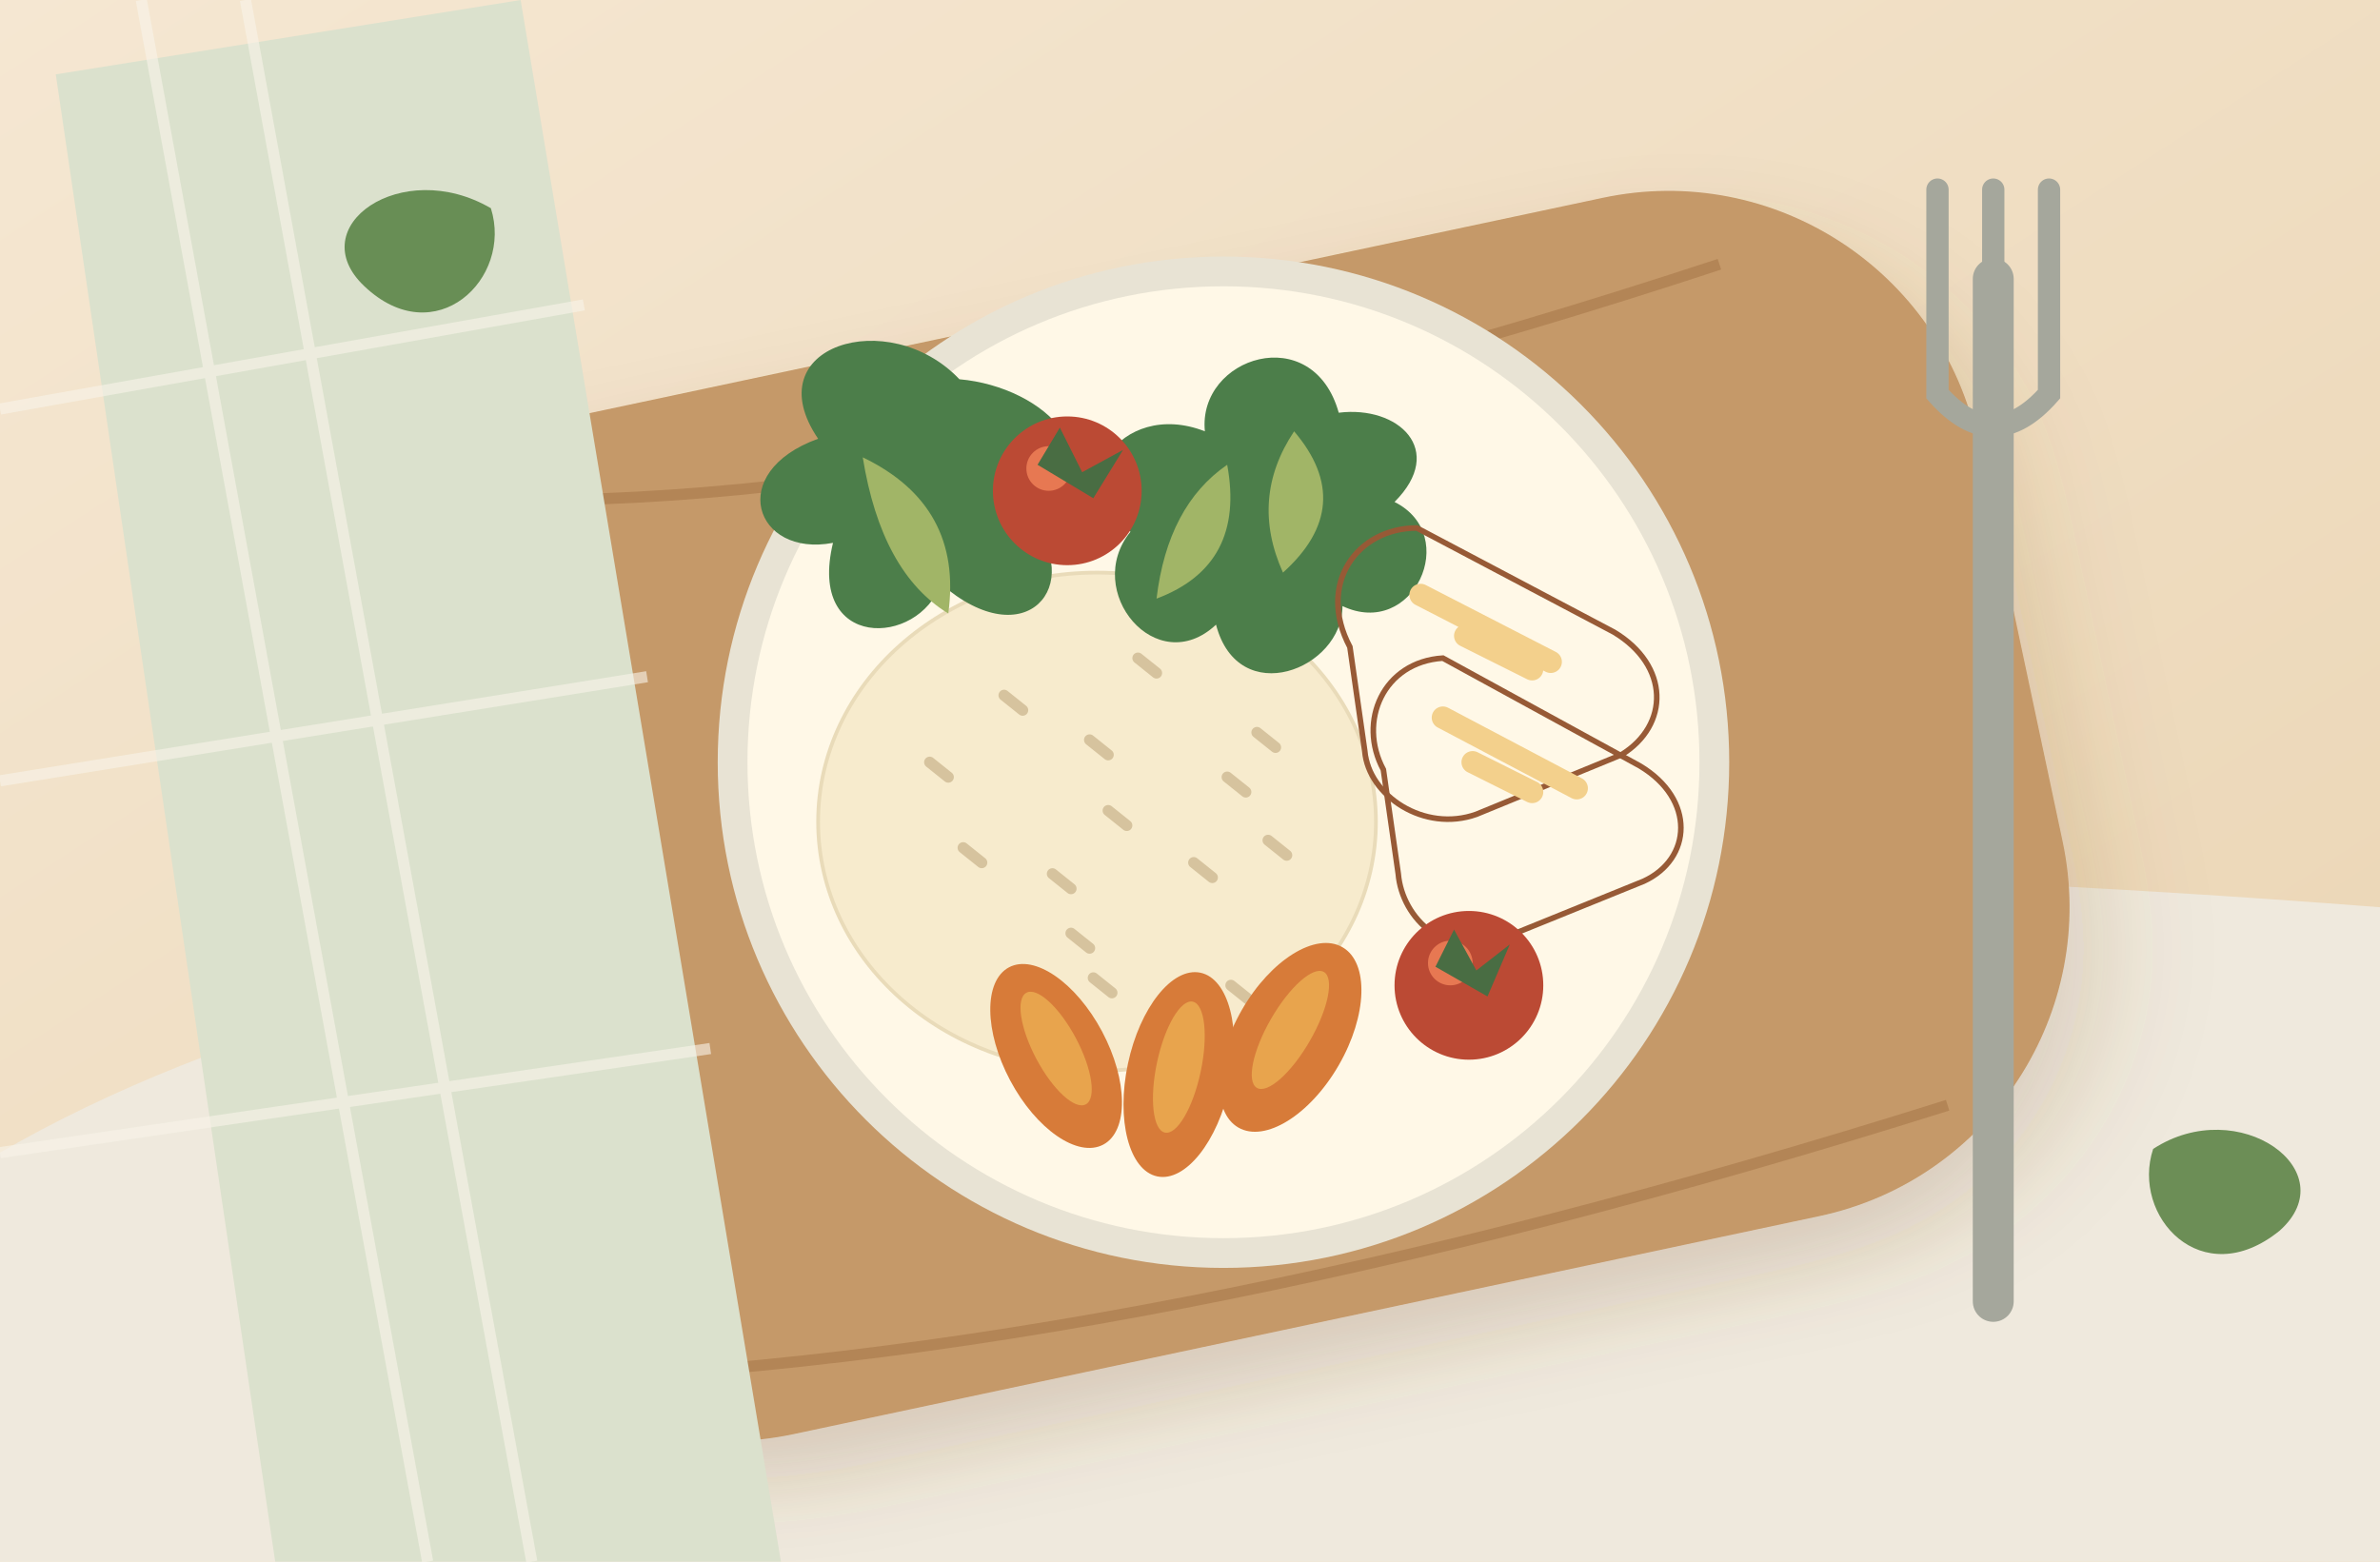
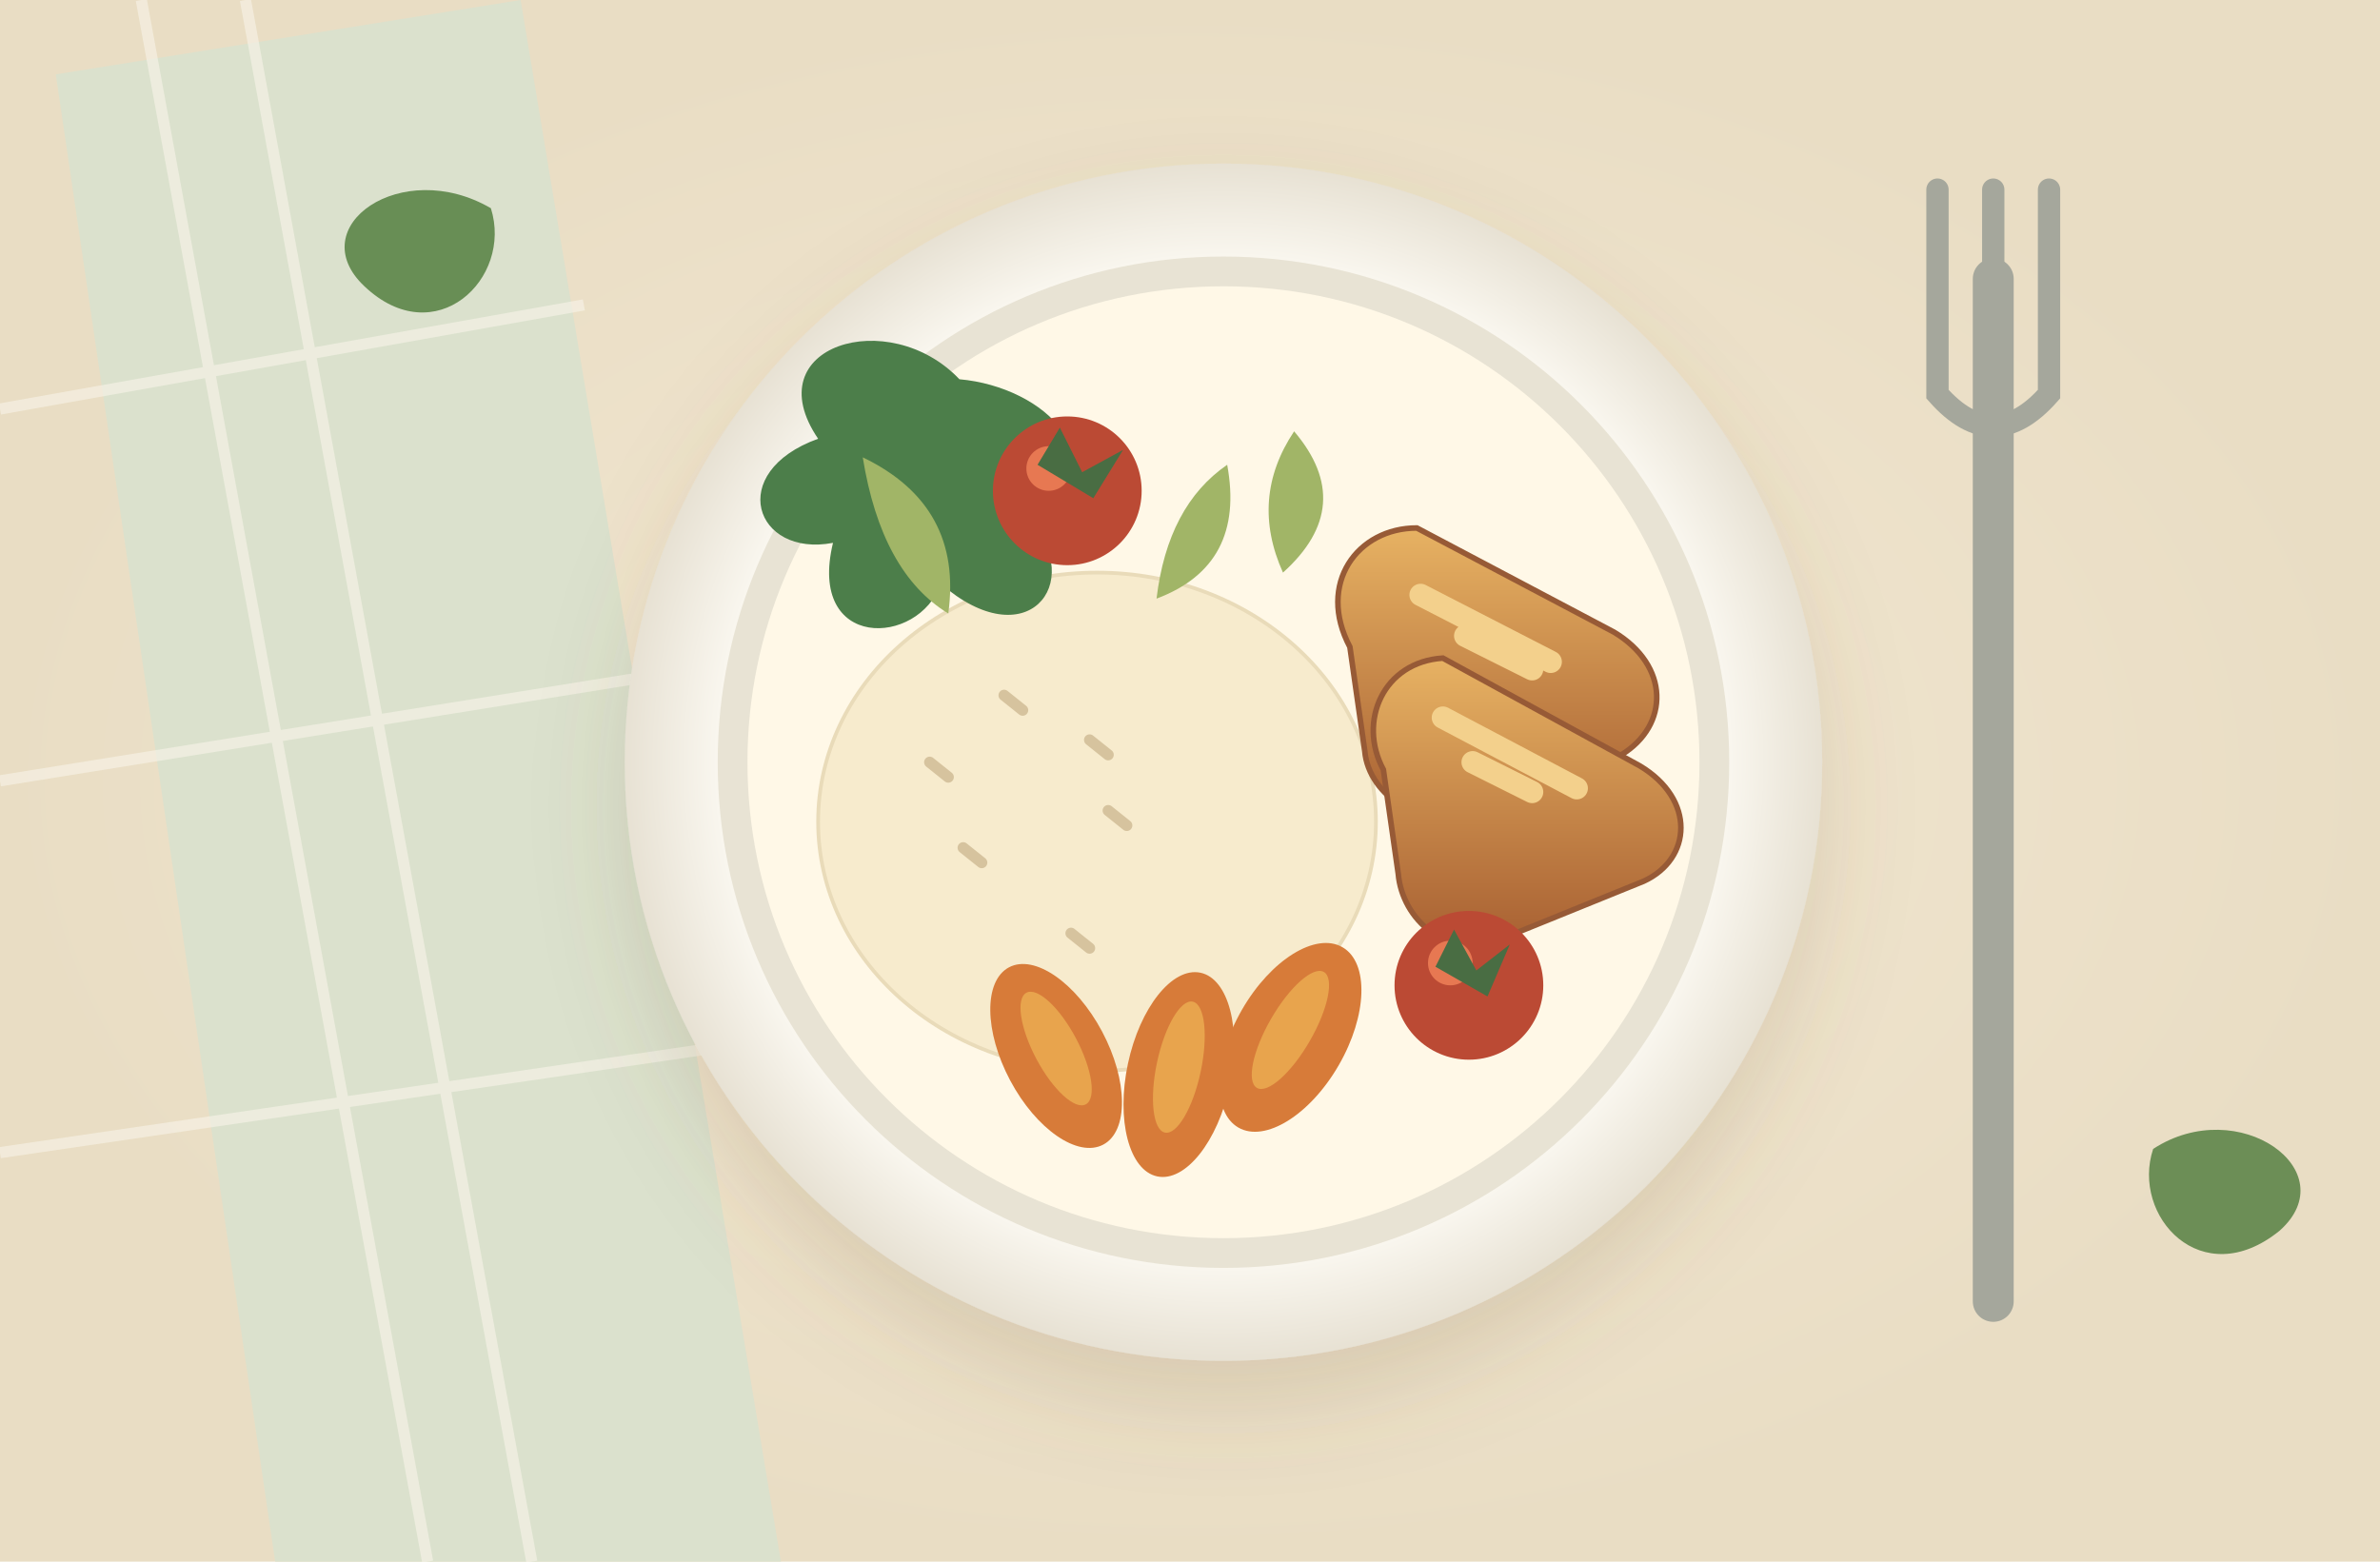
<svg xmlns="http://www.w3.org/2000/svg" viewBox="0 0 640 420">
  <defs>
-     <linearGradient id="bg" x2="1" y2="1">
-       <stop stop-color="#F5E7D2" />
-       <stop offset="1" stop-color="#EAD4B2" />
+     <radialGradient id="bg">
+       <stop stop-color="#F4E9D4" />
+       <stop offset="1" stop-color="#E9DDC4" />
+     </radialGradient>
+     <radialGradient id="plate">
+       <stop stop-color="#FFFFFF" />
+       <stop offset=".8" stop-color="#FEFCF6" />
+       <stop offset="1" stop-color="#E7E1D3" />
+     </radialGradient>
+     <linearGradient id="bread" x2="0" y2="1">
+       <stop stop-color="#E7B263" />
+       <stop offset="1" stop-color="#A86032" />
    </linearGradient>
-     <linearGradient id="crust" x2="0" y2="1">
-       <stop stop-color="#EABC77" />
-       <stop offset="1" stop-color="#AD6334" />
-     </linearGradient>
-     <filter id="sh">
-       <feDropShadow dy="12" stdDeviation="14" flood-color="#7D542C" flood-opacity=".2" />
+     <filter id="shadow" x="-.3" y="-.3" width="1.6" height="1.6">
+       <feDropShadow dx="0" dy="12" stdDeviation="12" flood-color="#776344" flood-opacity=".17" />
    </filter>
  </defs>
  <rect width="640" height="420" fill="url(#bg)" />
-   <path d="M0 310q176-102 640-66v176H0Z" fill="#EFE9DD" />
-   <g filter="url(#sh)" transform="rotate(-12 310 220)">
-     <rect x="96" y="82" width="452" height="280" rx="85" fill="#C59969" />
-     <path d="M140 96q130 34 350 10M114 333q160 29 389 7" fill="none" stroke="#B38556" stroke-width="3" />
-   </g>
  <path d="M15 20 140 0l70 420H74Z" fill="#DBE1CD" />
  <path d="m38 0 77 420M66 0l77 420M0 110l157-28M0 210l174-28M0 310l191-28" stroke="#F8F4E9" stroke-width="3" opacity=".6" />
  <g filter="url(#shadow)">
    <circle cx="329" cy="205" r="161" fill="url(#plate)" />
    <circle cx="329" cy="205" r="136" fill="#E8E3D4" />
    <circle cx="329" cy="205" r="128" fill="#FFF8E7" />
  </g>
  <g fill="#F7EBCD" stroke="#E9DBB9" stroke-width="1">
    <ellipse cx="295" cy="221" rx="75" ry="67" />
-     <path d="m250 205 5 4m15-22 5 4m18 8 5 4m-39 25 5 4m34-14 5 4m-15 29 5 4m28-23 5 4m-20-59 5 4m27 16 5 4m-2 25 5 4m-52 33 5 4m32-2 5 4m-6-60 5 4m-52 22 5 4" stroke="#D6C39E" stroke-width="3" stroke-linecap="round" />
+     <path d="m250 205 5 4m15-22 5 4m18 8 5 4m-39 25 5 4m34-14 5 4m-15 29 5 4m28- 23 5 4m-20-59 5 4m27 16 5 4m-2 25 5 4m-52 33 5 4m32-2 5 4m-6-60 5 4m-52 22 5 4" stroke="#D6C39E" stroke-width="3" stroke-linecap="round" />
  </g>
  <g fill="#4C7E4A">
    <path d="M258 102c-19-20-55-9-38 16-25 9-17 32 4 28-7 29 23 28 29 11 23 20 39 0 24-17 25-16 4-36-19-38Z" />
-     <path d="M360 111c-7-25-38-15-36 5-23-9-39 16-20 27-13 16 7 40 23 25 6 23 34 12 34-5 19 9 32-19 14-28 14-14 1-26-15-24Z" />
+     <path d="M360 111c-7-25-38- 15-36 5-23-9-39 16-20 27-13 16 7 40 23 25 6 23 34 12 34-5 19 9 32-19 14-28 14- 14 1-26-15-24Z" />
  </g>
  <g fill="#A1B567">
    <path d="M232 123q27 13 23 42-18-11-23-42Z" />
    <path d="M330 125q-16 11-19 36 24-9 19-36Z" />
    <path d="M348 116q-12 18-3 38 20-18 3-38Z" />
  </g>
  <g fill="url(#bread)" stroke="#975A36" stroke-width="1.5">
    <path d="M363 174c-9-17 2-32 18-32l53 28c15 9 15 25 2 33l-39 16c-14 5-29-5-30-17Z" />
    <path d="M372 207c-7-13 0-29 16-30l53 29c15 9 14 25 1 31l-37 15c-16 7-28-5-29-17Z" />
  </g>
  <g stroke="#F3D08C" stroke-width="6" stroke-linecap="round">
    <path d="m382 160 35 18m-23-7 18 9m-24 13 36 19m-28-7 16 8" />
  </g>
  <g fill="#D77B39">
    <ellipse cx="284" cy="284" rx="14" ry="27" transform="rotate(-28 284 284)" />
    <ellipse cx="317" cy="289" rx="14" ry="28" transform="rotate(12 317 289)" />
    <ellipse cx="347" cy="279" rx="15" ry="28" transform="rotate(30 347 279)" />
  </g>
  <g fill="#E8A44D">
    <ellipse cx="284" cy="282" rx="6" ry="17" transform="rotate(-28 284 282)" />
    <ellipse cx="317" cy="287" rx="6" ry="18" transform="rotate(12 317 287)" />
    <ellipse cx="347" cy="277" rx="6" ry="18" transform="rotate(30 347 277)" />
  </g>
  <g fill="#BB4A34">
    <circle cx="287" cy="132" r="20" />
    <circle cx="395" cy="265" r="20" />
  </g>
  <g fill="#E77852">
    <circle cx="282" cy="126" r="6" />
    <circle cx="390" cy="259" r="6" />
  </g>
  <g fill="#496D43">
    <path d="m285 115 6 12 11-6-8 13-15-9Z" />
    <path d="m391 250 6 11 9-7-6 14-14-8Z" />
  </g>
  <path d="M536 75v275" stroke="#A5A79C" stroke-width="11" stroke-linecap="round" />
  <path d="M521 51v55q15 17 30 0V51m-15 0v56" fill="none" stroke="#A5A79C" stroke-width="6" stroke-linecap="round" />
  <path d="M132 56c-24-14-51 5-34 21 19 18 40-2 34-21Z" fill="#688E55" />
  <path d="M579 309c23-15 52 6 34 22-21 17-40-4-34-22Z" fill="#6C8E56" />
</svg>
